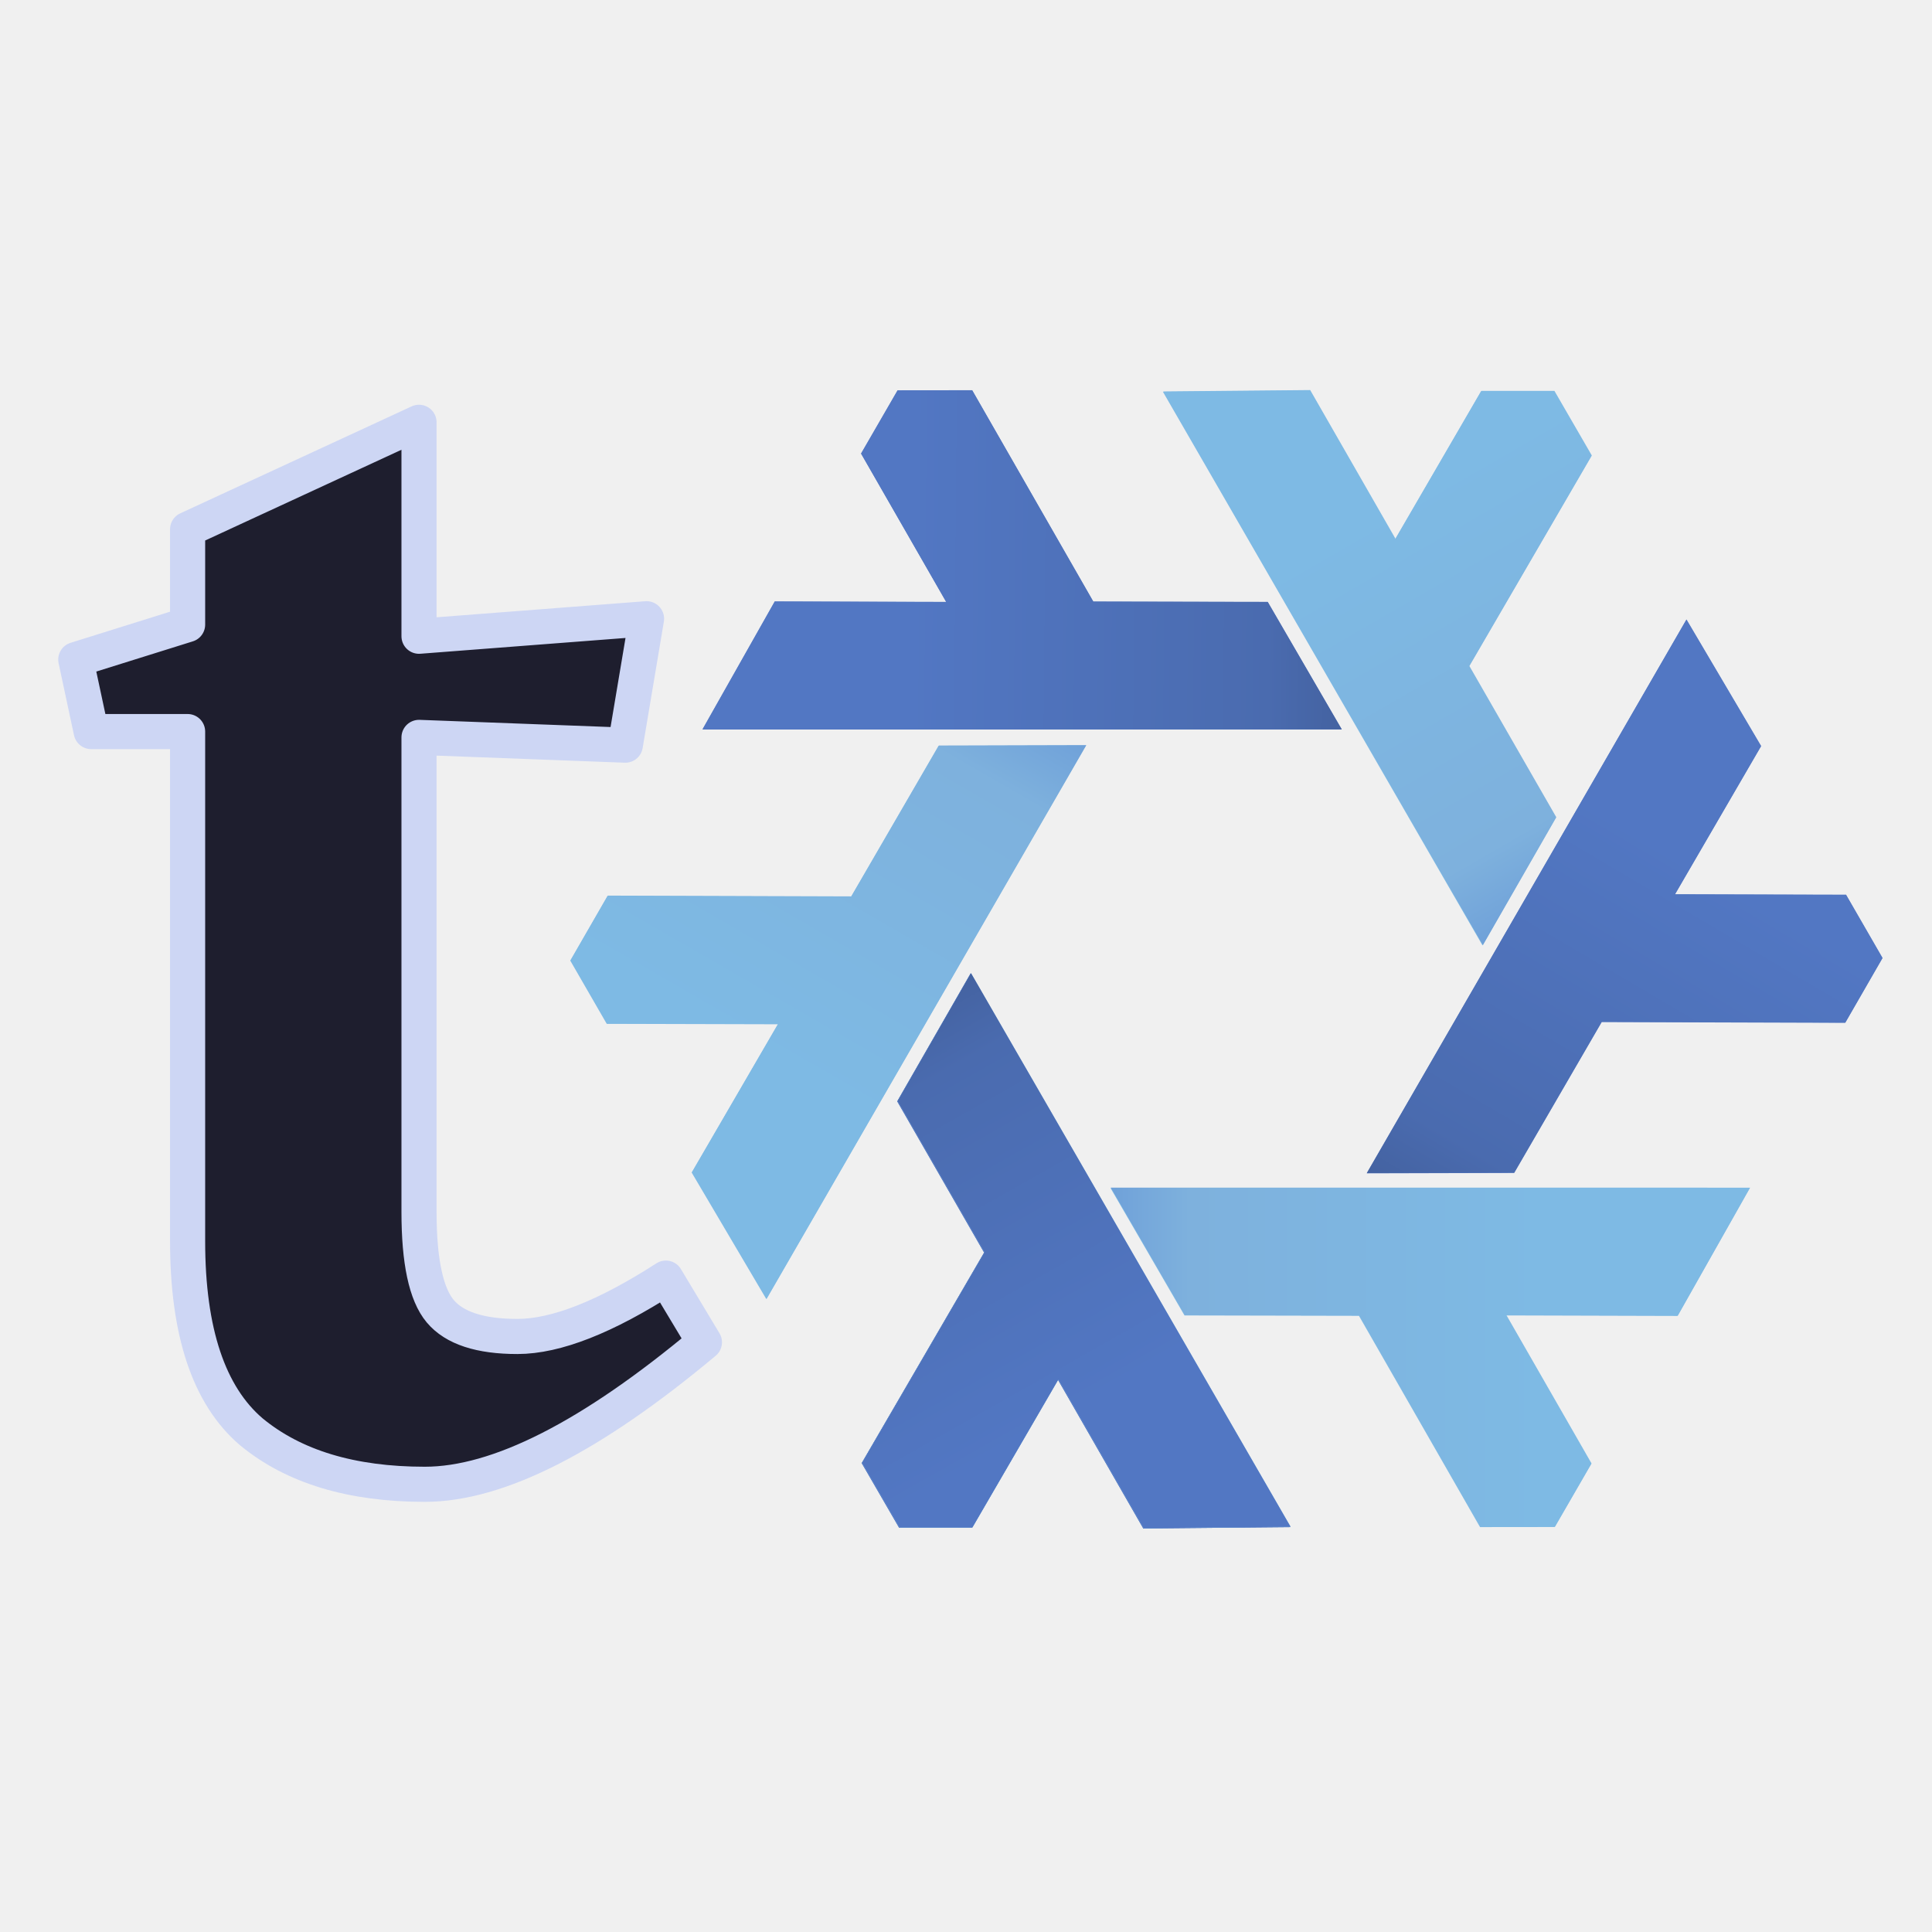
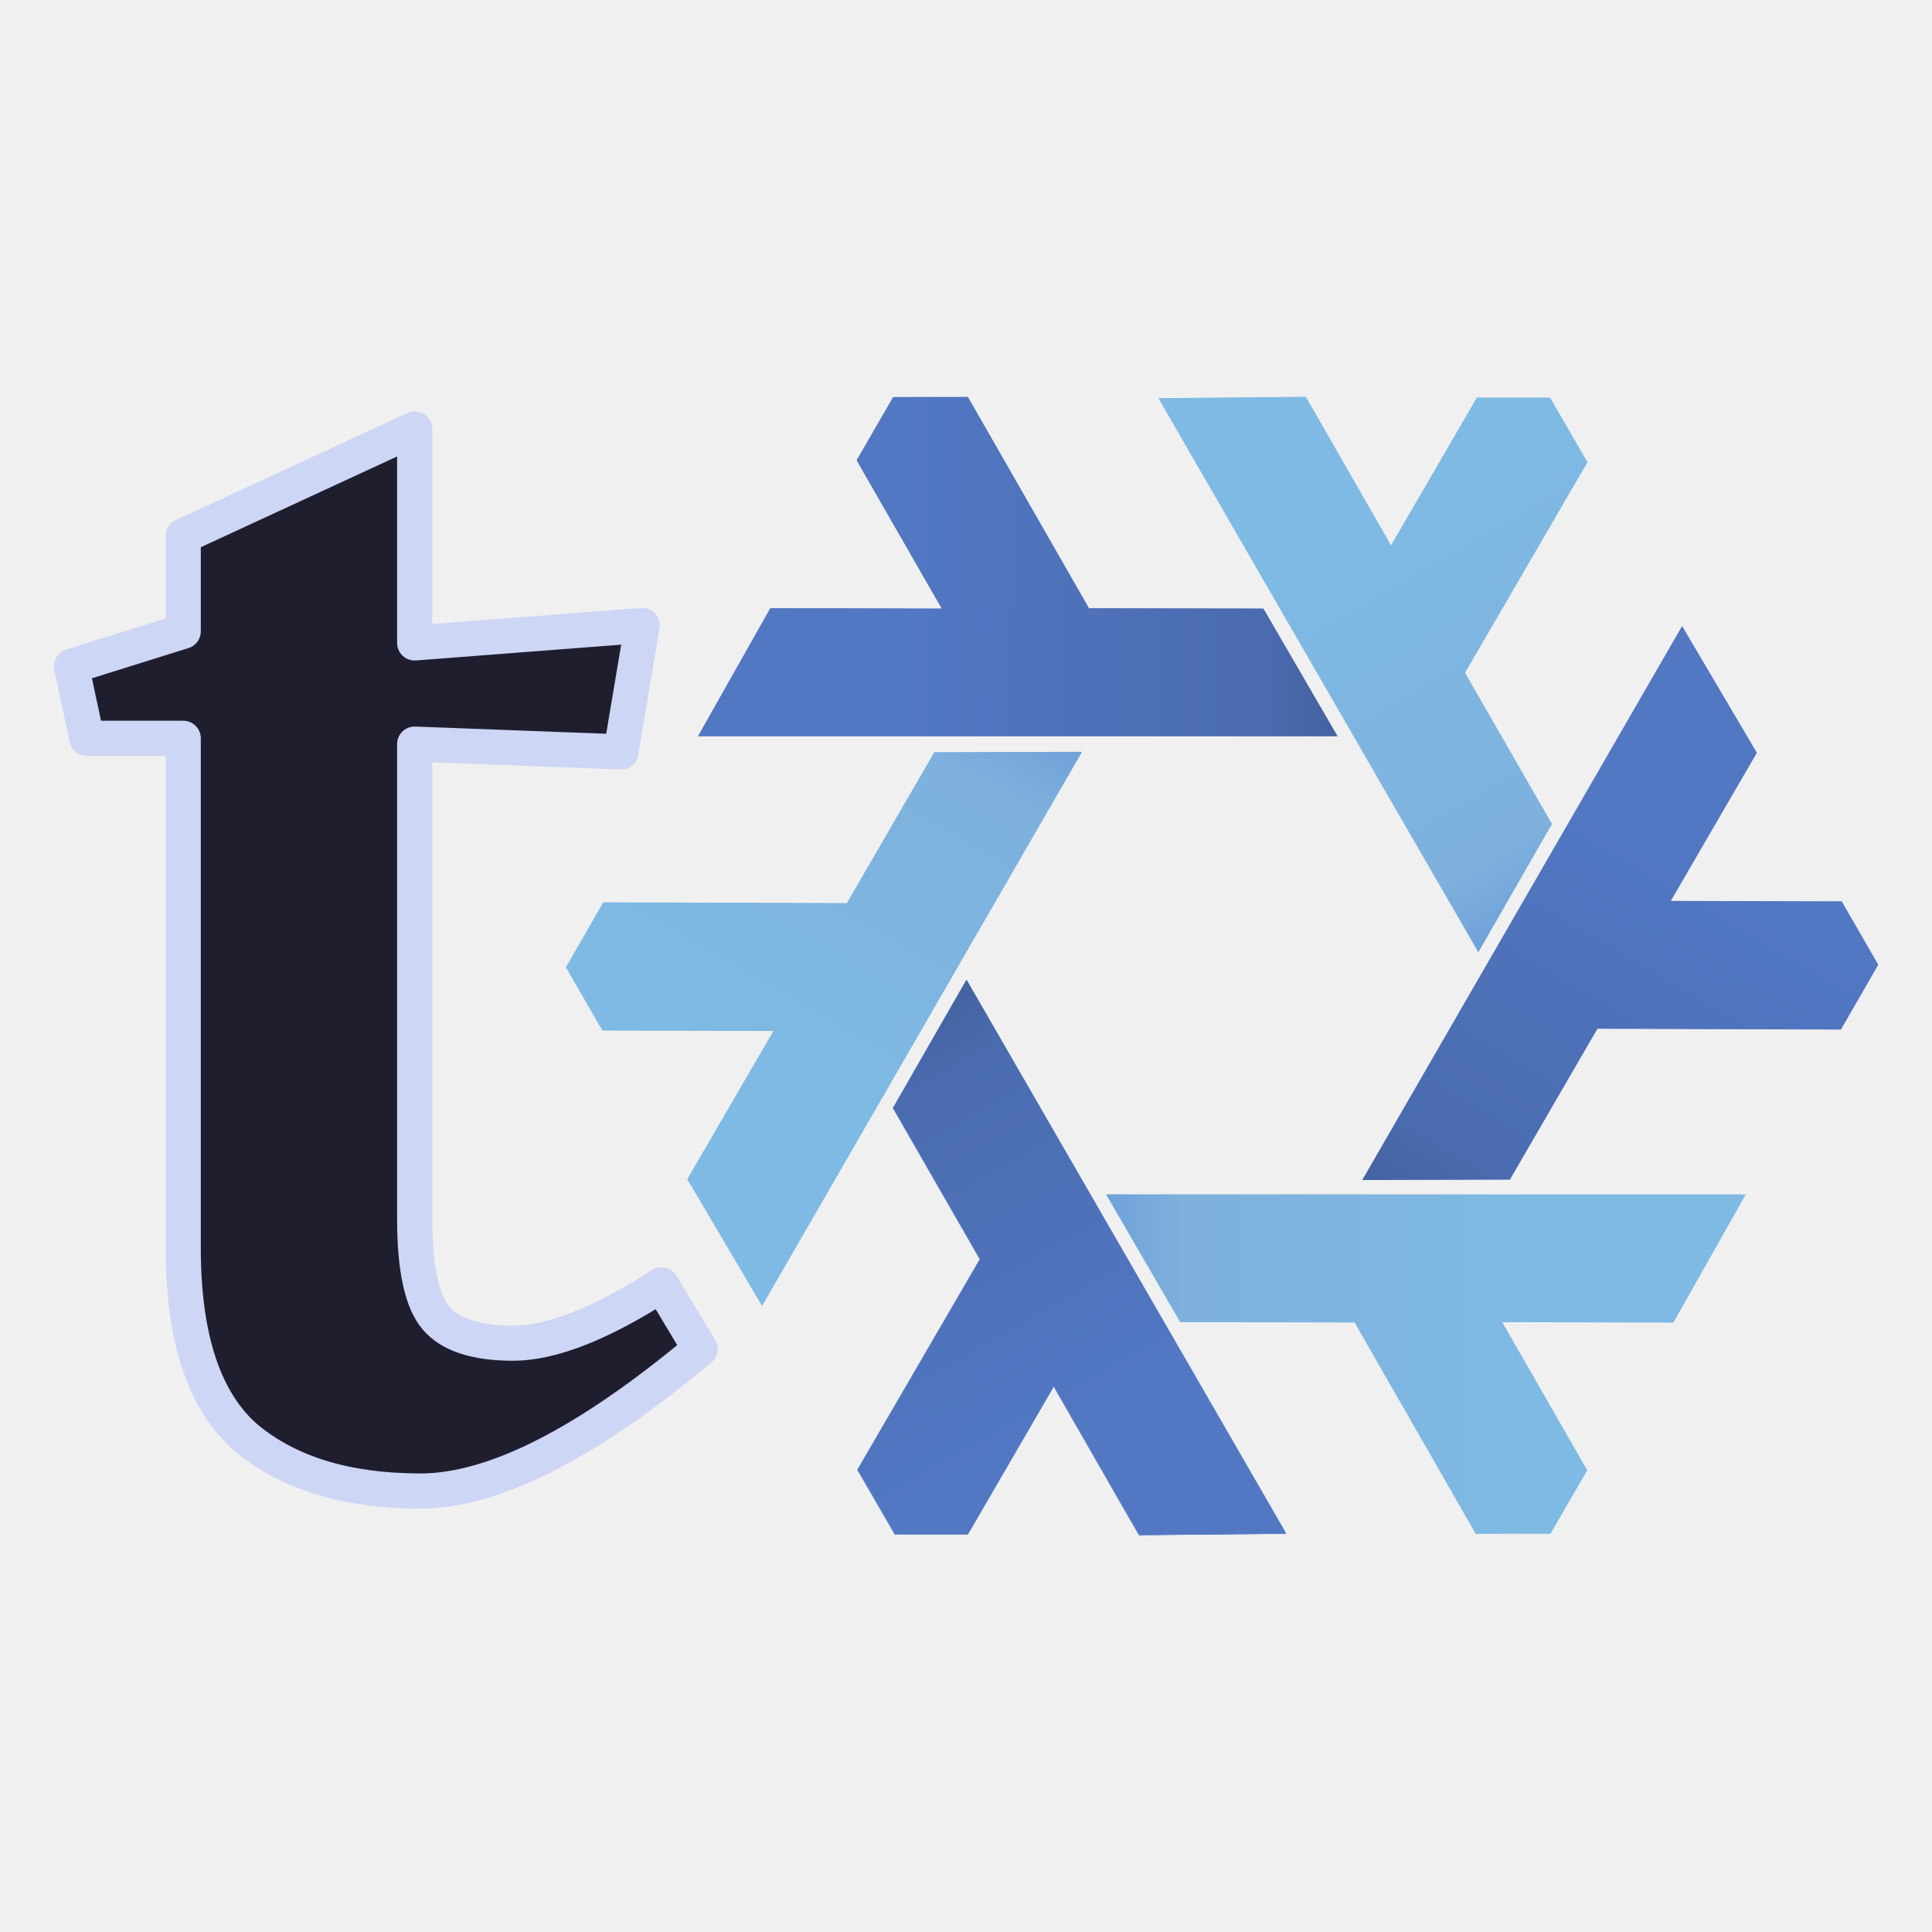
<svg xmlns="http://www.w3.org/2000/svg" xmlns:xlink="http://www.w3.org/1999/xlink" width="1544" height="1544" viewBox="0 0 1544 1544" version="1.1" id="svg1" xml:space="preserve">
  <defs id="defs1">
    <linearGradient id="linearGradient5562">
      <stop style="stop-color:#699ad7;stop-opacity:1" offset="0" id="stop5564" />
      <stop id="stop5566" offset="0.243" style="stop-color:#7eb1dd;stop-opacity:1" />
      <stop style="stop-color:#7ebae4;stop-opacity:1" offset="1" id="stop5568" />
    </linearGradient>
    <linearGradient id="linearGradient5053">
      <stop style="stop-color:#415e9a;stop-opacity:1" offset="0" id="stop5055" />
      <stop id="stop5057" offset="0.232" style="stop-color:#4a6baf;stop-opacity:1" />
      <stop style="stop-color:#5277c3;stop-opacity:1" offset="1" id="stop5059" />
    </linearGradient>
    <linearGradient id="linearGradient5960">
      <stop id="stop5962" offset="0" style="stop-color:#637ddf;stop-opacity:1" />
      <stop style="stop-color:#649afa;stop-opacity:1" offset="0.232" id="stop5964" />
      <stop id="stop5966" offset="1" style="stop-color:#719efa;stop-opacity:1" />
    </linearGradient>
    <linearGradient id="linearGradient5867">
      <stop style="stop-color:#7363df;stop-opacity:1" offset="0" id="stop5869" />
      <stop id="stop5871" offset="0.232" style="stop-color:#6478fa;stop-opacity:1" />
      <stop style="stop-color:#719efa;stop-opacity:1" offset="1" id="stop5873" />
    </linearGradient>
    <linearGradient y2="515.971" x2="282.261" y1="338.624" x1="213.956" gradientTransform="translate(983.3608,601.3889)" gradientUnits="userSpaceOnUse" id="linearGradient5855" xlink:href="#linearGradient5960" />
    <linearGradient y2="515.971" x2="282.261" y1="338.624" x1="213.956" gradientTransform="translate(-197.7517,-337.1451)" gradientUnits="userSpaceOnUse" id="linearGradient5855-8" xlink:href="#linearGradient5867" />
    <linearGradient y2="247.582" x2="-702.753" y1="102.747" x1="-775.208" gradientTransform="translate(983.3608,601.3889)" gradientUnits="userSpaceOnUse" id="linearGradient4544" xlink:href="#linearGradient5960" />
    <clipPath id="clipPath4501" clipPathUnits="userSpaceOnUse">
      <circle r="241.066" cy="686.095" cx="335.14" id="circle4503" style="color:#000000;clip-rule:nonzero;display:inline;overflow:visible;visibility:visible;opacity:1;isolation:auto;mix-blend-mode:normal;color-interpolation:sRGB;color-interpolation-filters:linearRGB;solid-color:#000000;solid-opacity:1;fill:#adadad;fill-opacity:1;fill-rule:evenodd;stroke:none;stroke-width:3;stroke-linecap:butt;stroke-linejoin:round;stroke-miterlimit:4;stroke-dasharray:none;stroke-dashoffset:0;stroke-opacity:1;marker:none;color-rendering:auto;image-rendering:auto;shape-rendering:auto;text-rendering:auto;enable-background:accumulate" />
    </clipPath>
    <clipPath id="clipPath5410" clipPathUnits="userSpaceOnUse">
      <circle r="241.137" cy="340.99" cx="335.981" id="circle5412" style="color:#000000;clip-rule:nonzero;display:inline;overflow:visible;visibility:visible;opacity:1;isolation:auto;mix-blend-mode:normal;color-interpolation:sRGB;color-interpolation-filters:linearRGB;solid-color:#000000;solid-opacity:1;fill:#ffffff;fill-opacity:1;fill-rule:evenodd;stroke:none;stroke-width:3;stroke-linecap:butt;stroke-linejoin:round;stroke-miterlimit:4;stroke-dasharray:none;stroke-dashoffset:0;stroke-opacity:1;marker:none;color-rendering:auto;image-rendering:auto;shape-rendering:auto;text-rendering:auto;enable-background:accumulate" />
    </clipPath>
    <linearGradient xlink:href="#linearGradient5053" id="linearGradient5137" gradientUnits="userSpaceOnUse" gradientTransform="translate(864.5506,-2197.497)" x1="-584.199" y1="782.336" x2="-496.297" y2="937.714" />
    <linearGradient xlink:href="#linearGradient5562" id="linearGradient5162" gradientUnits="userSpaceOnUse" gradientTransform="translate(70.50506,-1761.308)" x1="200.597" y1="351.411" x2="290.087" y2="506.188" />
    <linearGradient xlink:href="#linearGradient5562" id="linearGradient4328" gradientUnits="userSpaceOnUse" gradientTransform="translate(70.65034,-1055.151)" x1="200.597" y1="351.411" x2="290.087" y2="506.188" />
    <linearGradient xlink:href="#linearGradient5053" id="linearGradient4330" gradientUnits="userSpaceOnUse" gradientTransform="translate(864.6959,-1491.341)" x1="-584.199" y1="782.336" x2="-496.297" y2="937.714" />
  </defs>
-   <g id="layer1" transform="translate(10.47374,-53.66707)">
+   <g id="layer1" transform="translate(6.987684,-48.30158)">
    <g style="fill:none" id="g1" transform="matrix(35.25279,0,0,35.25279,72.44197,373.2156)">
      <path d="m 7.147,18.411 c 0,1.117 0.16,1.867 0.481,2.249 0.321,0.382 0.903,0.573 1.749,0.573 0.874,0 1.996,-0.441 3.366,-1.323 l 0.874,1.455 c -2.565,2.146 -4.677,3.219 -6.339,3.219 -1.661,0 -2.973,-0.397 -3.934,-1.191 C 2.382,22.571 1.901,21.13 1.901,19.073 V 7.52 H -0.285 L -0.634,5.888 1.901,5.095 V 2.934 L 7.147,0.509 V 5.359 L 12.305,4.962 11.824,7.828 7.147,7.652 Z" fill="currentColor" id="path1" style="fill:#1e1e2e;fill-opacity:1;stroke:#cdd6f4;stroke-width:0.796;stroke-linecap:butt;stroke-linejoin:round;stroke-miterlimit:4;stroke-dasharray:none;stroke-opacity:1" />
    </g>
    <g id="g2" transform="matrix(2.090156,0,0,2.090156,445.2746,365.6883)">
      <g id="layer7" style="display:none" transform="translate(-23.75651,-24.84972)">
        <rect transform="translate(-132.5822,958.0402)" style="color:#000000;clip-rule:nonzero;display:inline;overflow:visible;visibility:visible;opacity:1;isolation:auto;mix-blend-mode:normal;color-interpolation:sRGB;color-interpolation-filters:linearRGB;solid-color:#000000;solid-opacity:1;fill:#ffffff;fill-opacity:1;fill-rule:evenodd;stroke:none;stroke-width:3;stroke-linecap:butt;stroke-linejoin:round;stroke-miterlimit:4;stroke-dasharray:none;stroke-dashoffset:0;stroke-opacity:1;marker:none;color-rendering:auto;image-rendering:auto;shape-rendering:auto;text-rendering:auto;enable-background:accumulate" id="rect5389" width="1543.428" height="483.744" x="132.582" y="-957.778" />
      </g>
      <g id="layer6" style="display:none" transform="translate(-156.3387,933.1905)">
        <rect y="-958.028" x="132.651" height="484.304" width="550.416" id="rect5379" style="color:#000000;clip-rule:nonzero;display:inline;overflow:visible;visibility:visible;opacity:1;isolation:auto;mix-blend-mode:normal;color-interpolation:sRGB;color-interpolation-filters:linearRGB;solid-color:#000000;solid-opacity:1;fill:#5c201e;fill-opacity:1;fill-rule:evenodd;stroke:none;stroke-width:3;stroke-linecap:butt;stroke-linejoin:round;stroke-miterlimit:4;stroke-dasharray:none;stroke-dashoffset:0;stroke-opacity:1;marker:none;color-rendering:auto;image-rendering:auto;shape-rendering:auto;text-rendering:auto;enable-background:accumulate" />
        <rect style="color:#000000;clip-rule:nonzero;display:inline;overflow:visible;visibility:visible;opacity:1;isolation:auto;mix-blend-mode:normal;color-interpolation:sRGB;color-interpolation-filters:linearRGB;solid-color:#000000;solid-opacity:1;fill:#c24a46;fill-opacity:1;fill-rule:evenodd;stroke:none;stroke-width:3;stroke-linecap:butt;stroke-linejoin:round;stroke-miterlimit:4;stroke-dasharray:none;stroke-dashoffset:0;stroke-opacity:1;marker:none;color-rendering:auto;image-rendering:auto;shape-rendering:auto;text-rendering:auto;enable-background:accumulate" id="rect5372" width="501.944" height="434.304" x="156.123" y="-933.028" />
        <rect style="color:#000000;clip-rule:nonzero;display:inline;overflow:visible;visibility:visible;opacity:1;isolation:auto;mix-blend-mode:normal;color-interpolation:sRGB;color-interpolation-filters:linearRGB;solid-color:#000000;solid-opacity:1;fill:#d98d8a;fill-opacity:1;fill-rule:evenodd;stroke:none;stroke-width:3;stroke-linecap:butt;stroke-linejoin:round;stroke-miterlimit:4;stroke-dasharray:none;stroke-dashoffset:0;stroke-opacity:1;marker:none;color-rendering:auto;image-rendering:auto;shape-rendering:auto;text-rendering:auto;enable-background:accumulate" id="rect5381" width="24.94" height="24.94" x="658.028" y="-958.04" />
      </g>
      <g id="layer1-5" style="display:inline" transform="translate(-156.3387,933.1905)">
        <path style="color:#000000;clip-rule:nonzero;display:inline;overflow:visible;visibility:visible;opacity:1;isolation:auto;mix-blend-mode:normal;color-interpolation:sRGB;color-interpolation-filters:linearRGB;solid-color:#000000;solid-opacity:1;fill:#5277c3;fill-opacity:1;fill-rule:evenodd;stroke:none;stroke-width:3;stroke-linecap:butt;stroke-linejoin:round;stroke-miterlimit:4;stroke-dasharray:none;stroke-dashoffset:0;stroke-opacity:1;color-rendering:auto;image-rendering:auto;shape-rendering:auto;text-rendering:auto;enable-background:accumulate" d="m 309.404,-710.252 122.197,211.675 -56.157,0.527 -32.624,-56.869 -32.856,56.565 -27.902,-0.011 -14.291,-24.69 46.81,-80.49 -33.229,-57.826 z" id="path4861" />
        <path style="color:#000000;clip-rule:nonzero;display:inline;overflow:visible;visibility:visible;opacity:1;isolation:auto;mix-blend-mode:normal;color-interpolation:sRGB;color-interpolation-filters:linearRGB;solid-color:#000000;solid-opacity:1;fill:#7ebae4;fill-opacity:1;fill-rule:evenodd;stroke:none;stroke-width:3;stroke-linecap:butt;stroke-linejoin:round;stroke-miterlimit:4;stroke-dasharray:none;stroke-dashoffset:0;stroke-opacity:1;color-rendering:auto;image-rendering:auto;shape-rendering:auto;text-rendering:auto;enable-background:accumulate" d="m 353.509,-797.443 -122.218,211.663 -28.535,-48.37 32.938,-56.688 -65.415,-0.172 -13.941,-24.17 14.236,-24.721 93.112,0.294 33.464,-57.69 z" id="use4863" />
        <path style="color:#000000;clip-rule:nonzero;display:inline;overflow:visible;visibility:visible;opacity:1;isolation:auto;mix-blend-mode:normal;color-interpolation:sRGB;color-interpolation-filters:linearRGB;solid-color:#000000;solid-opacity:1;fill:#7ebae4;fill-opacity:1;fill-rule:evenodd;stroke:none;stroke-width:3;stroke-linecap:butt;stroke-linejoin:round;stroke-miterlimit:4;stroke-dasharray:none;stroke-dashoffset:0;stroke-opacity:1;color-rendering:auto;image-rendering:auto;shape-rendering:auto;text-rendering:auto;enable-background:accumulate" d="m 362.885,-628.243 244.414,0.012 -27.622,48.897 -65.562,-0.182 32.559,56.737 -13.961,24.159 -28.527,0.032 -46.301,-80.784 -66.693,-0.135 z" id="use4865" />
        <path style="color:#000000;clip-rule:nonzero;display:inline;overflow:visible;visibility:visible;opacity:1;isolation:auto;mix-blend-mode:normal;color-interpolation:sRGB;color-interpolation-filters:linearRGB;solid-color:#000000;solid-opacity:1;fill:#7ebae4;fill-opacity:1;fill-rule:evenodd;stroke:none;stroke-width:3;stroke-linecap:butt;stroke-linejoin:round;stroke-miterlimit:4;stroke-dasharray:none;stroke-dashoffset:0;stroke-opacity:1;color-rendering:auto;image-rendering:auto;shape-rendering:auto;text-rendering:auto;enable-background:accumulate" d="m 505.143,-720.989 -122.197,-211.675 56.157,-0.527 32.624,56.869 32.856,-56.565 27.902,0.011 14.291,24.69 -46.81,80.49 33.229,57.826 z" id="use4867" />
        <path id="path4873" d="m 309.404,-710.252 122.197,211.675 -56.157,0.527 -32.624,-56.869 -32.856,56.565 -27.902,-0.011 -14.291,-24.69 46.81,-80.49 -33.229,-57.826 z" style="color:#000000;clip-rule:nonzero;display:inline;overflow:visible;visibility:visible;opacity:1;isolation:auto;mix-blend-mode:normal;color-interpolation:sRGB;color-interpolation-filters:linearRGB;solid-color:#000000;solid-opacity:1;fill:#5277c3;fill-opacity:1;fill-rule:evenodd;stroke:none;stroke-width:3;stroke-linecap:butt;stroke-linejoin:round;stroke-miterlimit:4;stroke-dasharray:none;stroke-dashoffset:0;stroke-opacity:1;color-rendering:auto;image-rendering:auto;shape-rendering:auto;text-rendering:auto;enable-background:accumulate" />
        <path id="use4875" d="m 451.336,-803.533 -244.414,-0.012 27.622,-48.897 65.562,0.182 -32.559,-56.737 13.961,-24.159 28.527,-0.032 46.301,80.784 66.693,0.135 z" style="color:#000000;clip-rule:nonzero;display:inline;overflow:visible;visibility:visible;opacity:1;isolation:auto;mix-blend-mode:normal;color-interpolation:sRGB;color-interpolation-filters:linearRGB;solid-color:#000000;solid-opacity:1;fill:#5277c3;fill-opacity:1;fill-rule:evenodd;stroke:none;stroke-width:3;stroke-linecap:butt;stroke-linejoin:round;stroke-miterlimit:4;stroke-dasharray:none;stroke-dashoffset:0;stroke-opacity:1;color-rendering:auto;image-rendering:auto;shape-rendering:auto;text-rendering:auto;enable-background:accumulate" />
        <path id="use4877" d="m 460.872,-633.842 122.218,-211.663 28.535,48.37 -32.938,56.688 65.415,0.172 13.941,24.17 -14.236,24.721 -93.112,-0.294 -33.464,57.69 z" style="color:#000000;clip-rule:nonzero;display:inline;overflow:visible;visibility:visible;opacity:1;isolation:auto;mix-blend-mode:normal;color-interpolation:sRGB;color-interpolation-filters:linearRGB;solid-color:#000000;solid-opacity:1;fill:#5277c3;fill-opacity:1;fill-rule:evenodd;stroke:none;stroke-width:3;stroke-linecap:butt;stroke-linejoin:round;stroke-miterlimit:4;stroke-dasharray:none;stroke-dashoffset:0;stroke-opacity:1;color-rendering:auto;image-rendering:auto;shape-rendering:auto;text-rendering:auto;enable-background:accumulate" />
        <g id="layer2" style="display:none" transform="translate(72.03904,-1799.448)">
          <path d="M 460.606,594.729 209.742,594.729 84.31,377.474 209.742,160.219 l 250.864,1e-5 125.432,217.255 z" id="path6032" style="color:#000000;display:inline;overflow:visible;visibility:visible;opacity:0.236;fill:#4e4d52;fill-opacity:1;fill-rule:nonzero;stroke:none;stroke-width:3;stroke-linecap:butt;stroke-linejoin:round;stroke-miterlimit:4;stroke-dasharray:none;stroke-dashoffset:0;stroke-opacity:1;marker:none;enable-background:accumulate" />
          <path transform="translate(0,-308.2677)" style="color:#000000;display:inline;overflow:visible;visibility:visible;opacity:1;fill:#4e4d52;fill-opacity:1;fill-rule:nonzero;stroke:none;stroke-width:3;stroke-linecap:butt;stroke-linejoin:round;stroke-miterlimit:4;stroke-dasharray:none;stroke-dashoffset:0;stroke-opacity:1;marker:none;enable-background:accumulate" id="path5875" d="m 385.592,773.067 -100.835,0 -50.417,-87.326 50.417,-87.326 100.835,10e-6 50.417,87.326 z" />
          <path transform="translate(0,-308.2677)" id="path5851" d="m 1216.559,938.534 123.055,228.14 -42.681,-1.262 -43.482,-79.772 -39.651,80.327 -32.688,-19.798 53.474,-100.285 -37.116,-73.89 z" style="fill:url(#linearGradient5855);fill-opacity:1;fill-rule:evenodd;stroke:none;stroke-width:3;stroke-linecap:butt;stroke-linejoin:round;stroke-miterlimit:4;stroke-dasharray:none;stroke-opacity:1" />
          <rect style="color:#000000;clip-rule:nonzero;display:inline;overflow:visible;visibility:visible;opacity:0.415;isolation:auto;mix-blend-mode:normal;color-interpolation:sRGB;color-interpolation-filters:linearRGB;solid-color:#000000;solid-opacity:1;fill:#c53a3a;fill-opacity:1;fill-rule:nonzero;stroke:none;stroke-width:3;stroke-linecap:butt;stroke-linejoin:round;stroke-miterlimit:4;stroke-dasharray:none;stroke-dashoffset:0;stroke-opacity:1;marker:none;color-rendering:auto;image-rendering:auto;shape-rendering:auto;text-rendering:auto;enable-background:accumulate" id="rect5884" width="48.835" height="226.229" x="-34.742" y="446.171" transform="rotate(-30)" />
          <path transform="translate(0,-308.2677)" style="color:#000000;clip-rule:nonzero;display:inline;overflow:visible;visibility:visible;opacity:0.509;isolation:auto;mix-blend-mode:normal;color-interpolation:sRGB;color-interpolation-filters:linearRGB;solid-color:#000000;solid-opacity:1;fill:#000000;fill-opacity:1;fill-rule:evenodd;stroke:none;stroke-width:3;stroke-linecap:butt;stroke-linejoin:round;stroke-miterlimit:4;stroke-dasharray:none;stroke-dashoffset:0;stroke-opacity:1;marker:none;color-rendering:auto;image-rendering:auto;shape-rendering:auto;text-rendering:auto;enable-background:accumulate" id="path3428" d="m 251.986,878.638 -14.024,24.291 h -28.049 l -14.024,-24.291 14.024,-24.291 h 28.049 z" />
          <use x="0" y="0" xlink:href="#rect5884" id="use4252" transform="rotate(60,268.2979,489.4515)" width="100%" height="100%" />
          <rect style="color:#000000;clip-rule:nonzero;display:inline;overflow:visible;visibility:visible;opacity:1;isolation:auto;mix-blend-mode:normal;color-interpolation:sRGB;color-interpolation-filters:linearRGB;solid-color:#000000;solid-opacity:1;fill:#000000;fill-opacity:0.651;fill-rule:evenodd;stroke:none;stroke-width:1px;stroke-linecap:butt;stroke-linejoin:miter;stroke-miterlimit:4;stroke-dasharray:none;stroke-dashoffset:0;stroke-opacity:1;marker:none;color-rendering:auto;image-rendering:auto;shape-rendering:auto;text-rendering:auto;enable-background:accumulate" id="rect4254" width="5.395" height="115.126" x="545.71" y="467.07" transform="rotate(30,575.2354,-154.1339)" />
        </g>
      </g>
      <g id="layer3" style="display:inline;opacity:1" transform="translate(-156.3387,933.1905)">
        <path id="path3336-6" d="m 309.549,-710.388 122.197,211.675 -56.157,0.527 -32.624,-56.869 -32.856,56.565 -27.902,-0.011 -14.291,-24.69 46.81,-80.49 -33.229,-57.826 z" style="opacity:1;fill:url(#linearGradient4328);fill-opacity:1;fill-rule:evenodd;stroke:none;stroke-width:3;stroke-linecap:butt;stroke-linejoin:round;stroke-miterlimit:4;stroke-dasharray:none;stroke-opacity:1" />
        <use height="100%" width="100%" transform="rotate(60,407.1116,-715.7872)" id="use3439-6" xlink:href="#path3336-6" y="0" x="0" />
        <use height="100%" width="100%" transform="rotate(-60,407.3118,-715.7002)" id="use3445-0" xlink:href="#path3336-6" y="0" x="0" />
        <use height="100%" width="100%" transform="rotate(180,407.4187,-715.7565)" id="use3449-5" xlink:href="#path3336-6" y="0" x="0" />
        <path style="color:#000000;clip-rule:nonzero;display:inline;overflow:visible;visibility:visible;opacity:1;isolation:auto;mix-blend-mode:normal;color-interpolation:sRGB;color-interpolation-filters:linearRGB;solid-color:#000000;solid-opacity:1;fill:url(#linearGradient4330);fill-opacity:1;fill-rule:evenodd;stroke:none;stroke-width:3;stroke-linecap:butt;stroke-linejoin:round;stroke-miterlimit:4;stroke-dasharray:none;stroke-dashoffset:0;stroke-opacity:1;color-rendering:auto;image-rendering:auto;shape-rendering:auto;text-rendering:auto;enable-background:accumulate" d="m 309.549,-710.388 122.197,211.675 -56.157,0.527 -32.624,-56.869 -32.856,56.565 -27.902,-0.011 -14.291,-24.69 46.81,-80.49 -33.229,-57.826 z" id="path4260-0" />
        <use height="100%" width="100%" transform="rotate(120,407.3392,-716.0836)" id="use4354-5" xlink:href="#path4260-0" y="0" x="0" style="display:inline" />
        <use height="100%" width="100%" transform="rotate(-120,407.2882,-715.87)" id="use4362-2" xlink:href="#path4260-0" y="0" x="0" style="display:inline" />
      </g>
    </g>
  </g>
</svg>
